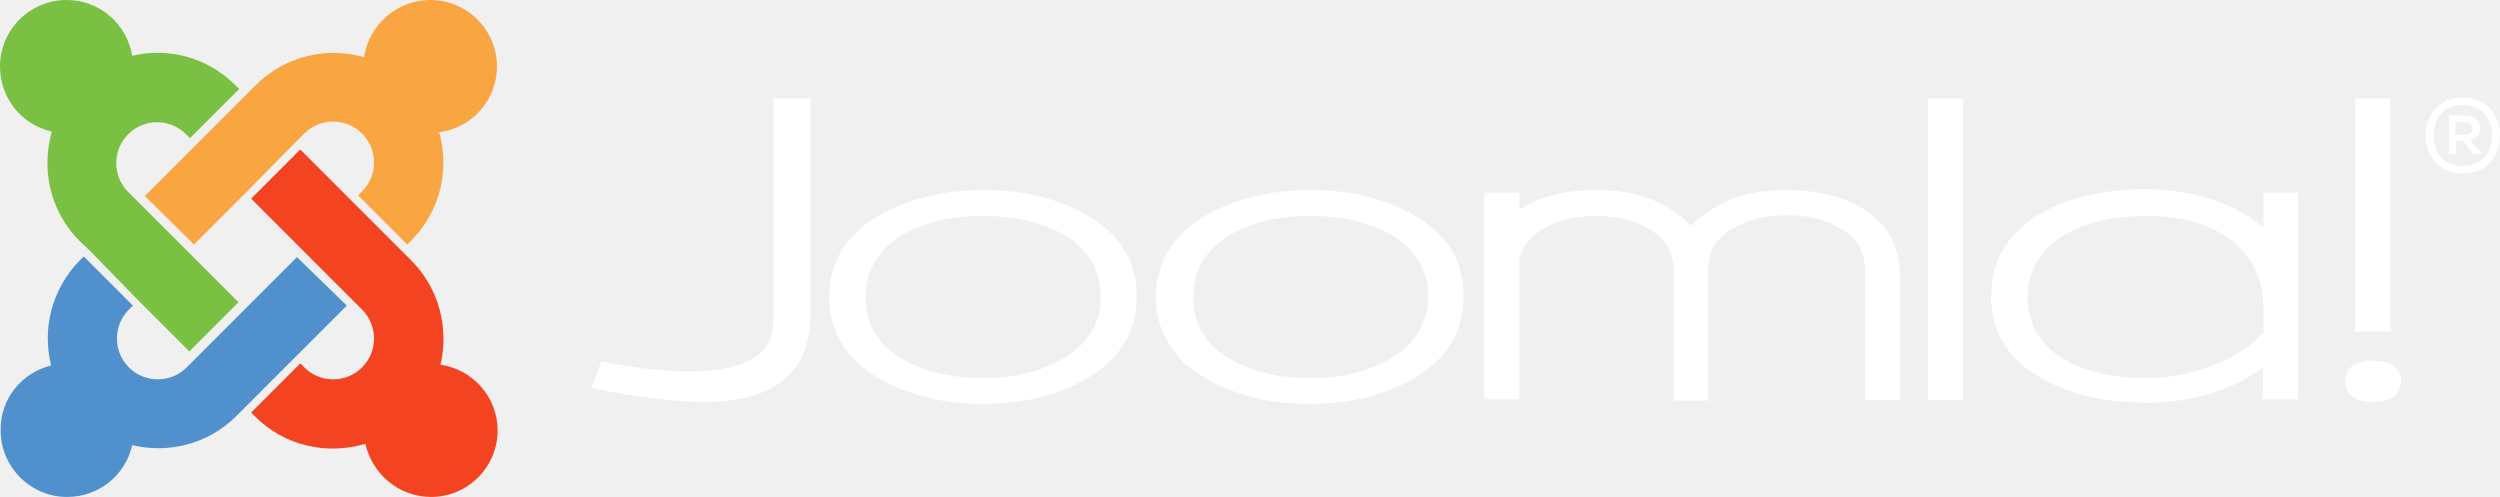
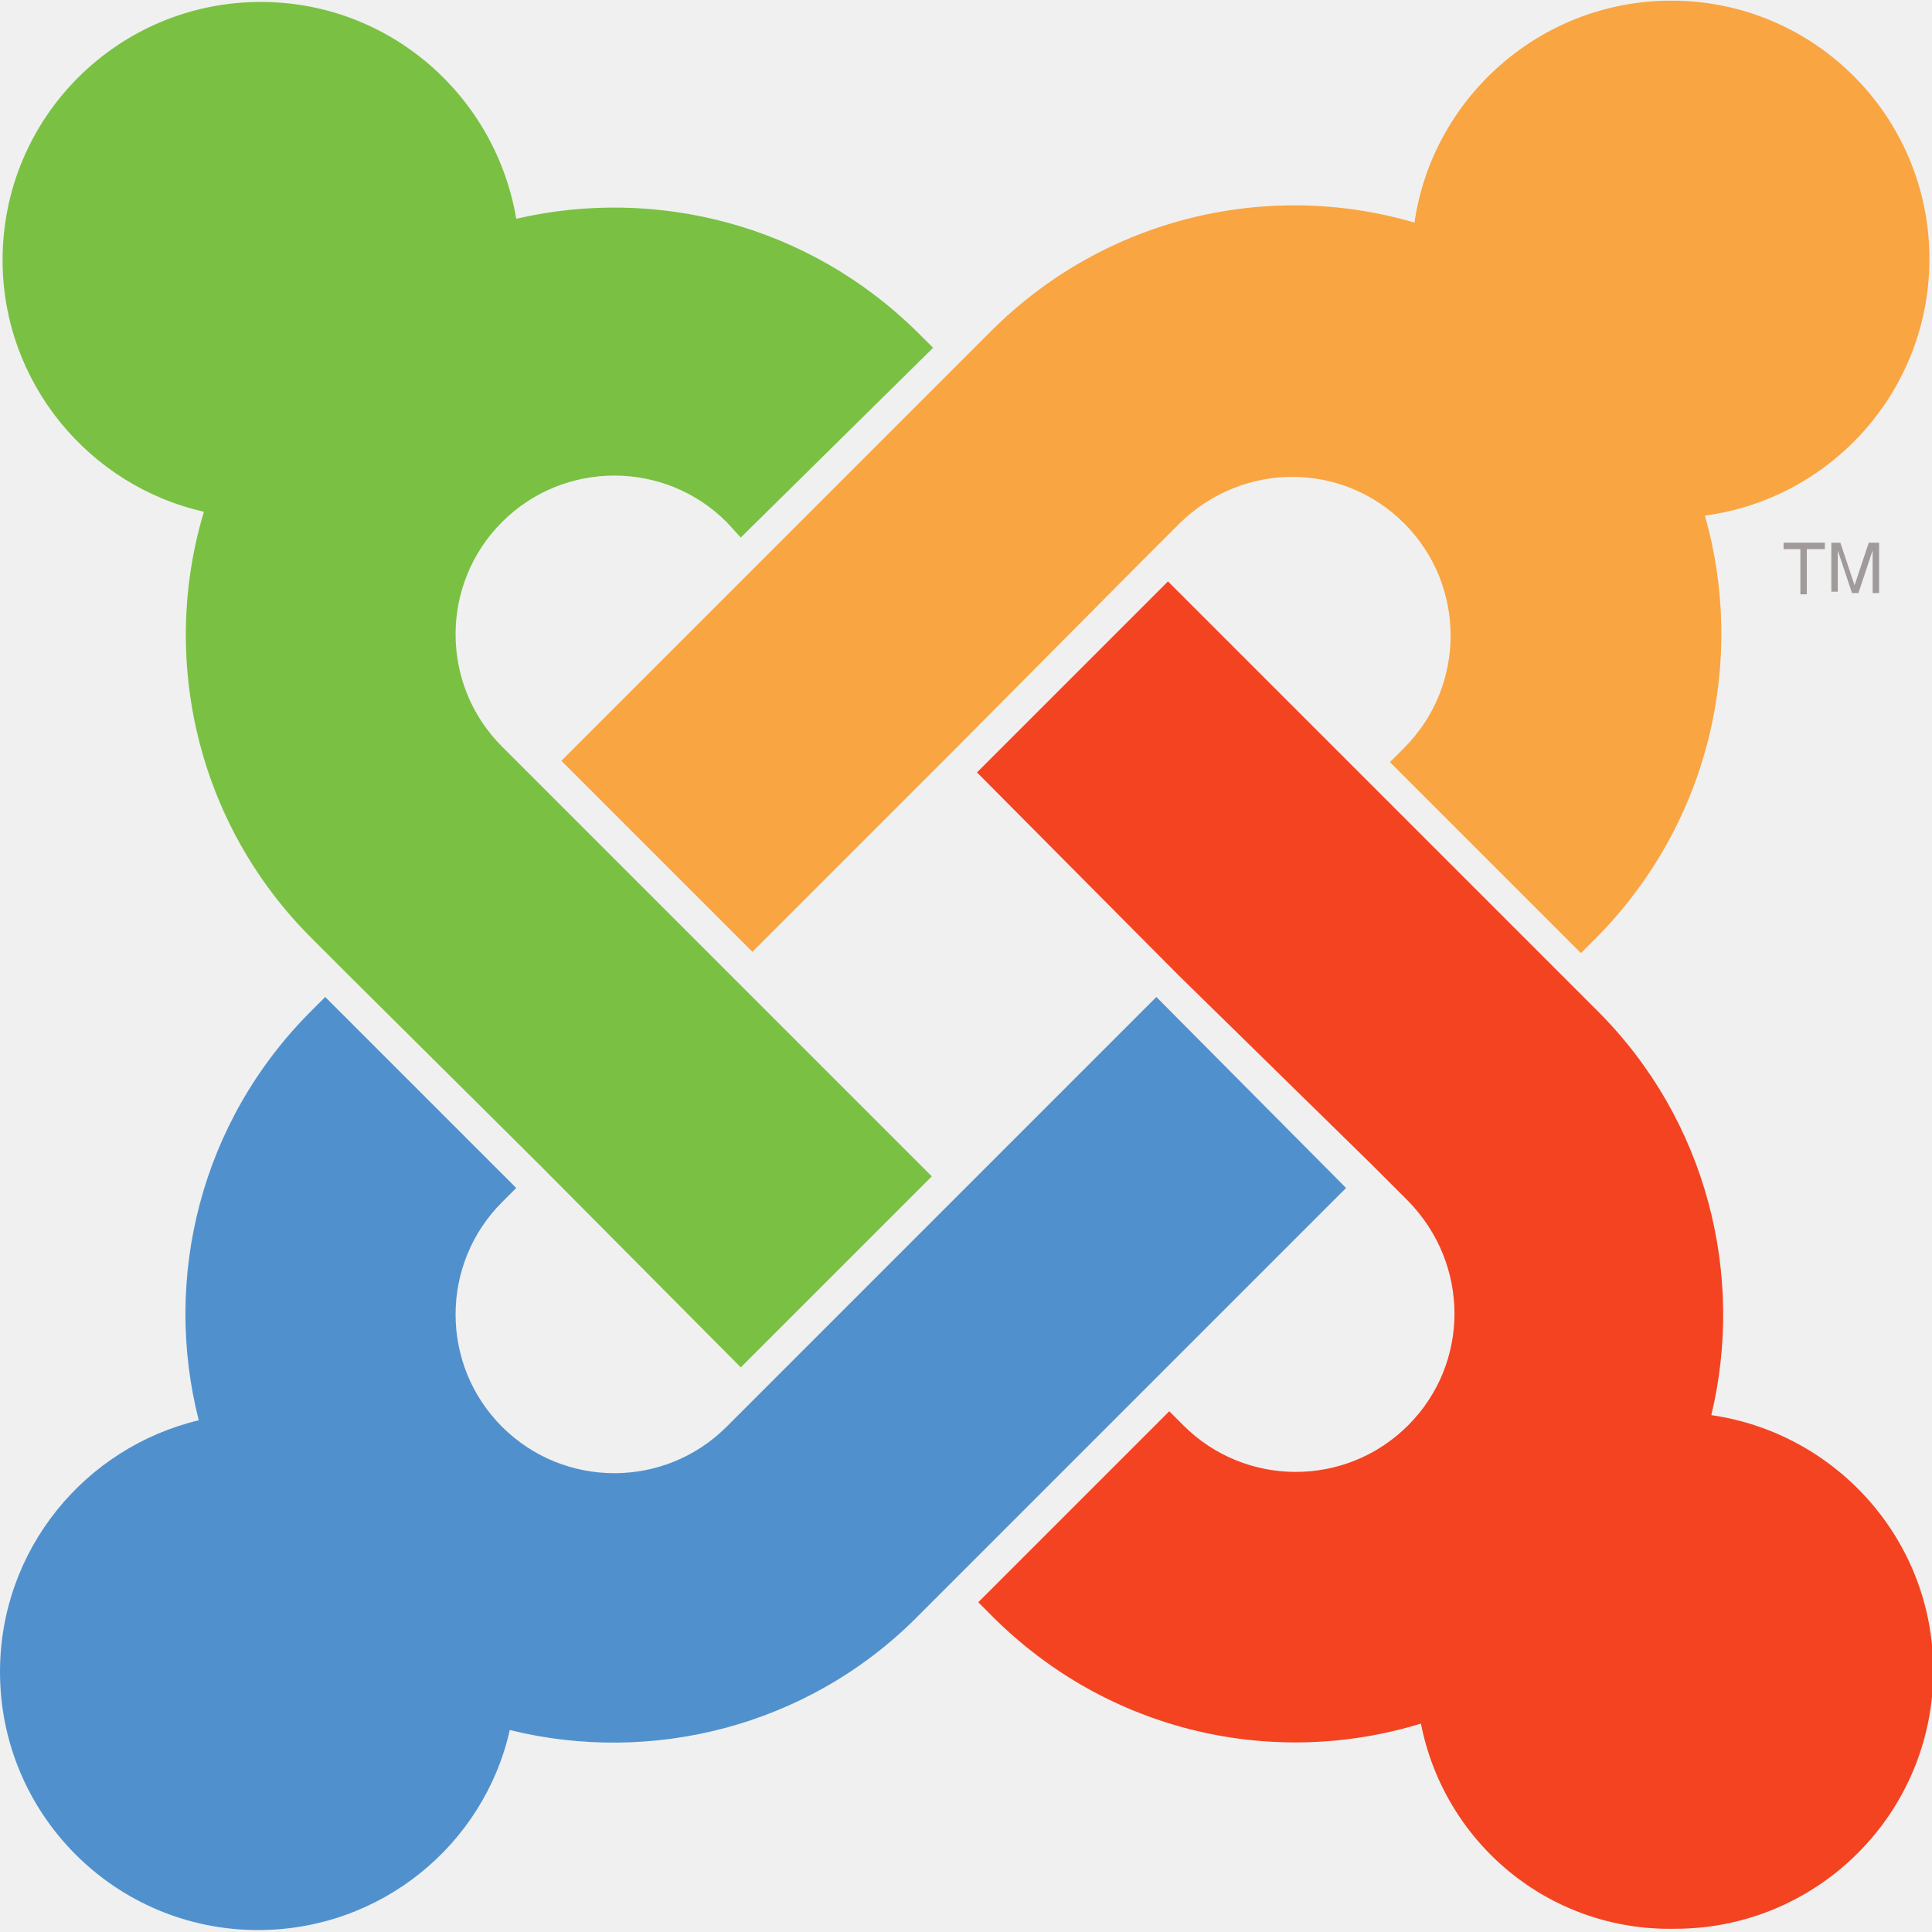
- <svg xmlns="http://www.w3.org/2000/svg" version="1.1" x="0px" y="0px" viewBox="0 0 376.3 74.8" enable-background="new 0 0 376.3 74.8" xml:space="preserve">
-   <g id="logo">
-     <path fill="#FFFFFF" d="M116.4,14.8v31.3c0,2.8,0.2,5.4-2.3,7.3c-2.3,1.9-6.2,2.5-10.4,2.5c-6.4,0-13.2-1.5-13.2-1.5l-1.5,4   c0,0,9.5,2,16.4,2.1c5.8,0.1,10.9-1.2,13.7-4.4c2.3-2.6,3-5.6,2.9-10.7V14.8H116.4" />
-     <path fill="#FFFFFF" d="M163.1,32.1c-4.2-2.3-9.3-3.5-15.1-3.5c-5.7,0-10.8,1.2-15.1,3.5h0c-5.4,2.9-8.1,7.2-8.1,12.6   c0,5.4,2.7,9.7,8.1,12.6c4.3,2.3,9.3,3.5,15.1,3.5c5.7,0,10.8-1.2,15-3.5c5.4-2.9,8.1-7.2,8.1-12.6C171.2,39.2,168.4,35,163.1,32.1    M159.8,54.1c-3.3,1.9-7.2,2.8-11.8,2.8c-4.7,0-8.7-0.9-11.9-2.7h0c-3.9-2.2-5.8-5.3-5.8-9.5c0-4.1,2-7.3,5.8-9.5   c3.2-1.8,7.2-2.7,11.9-2.7c4.6,0,8.6,0.9,11.9,2.7c3.8,2.2,5.8,5.4,5.8,9.5C165.7,48.7,163.7,51.9,159.8,54.1z" />
-     <path fill="#FFFFFF" d="M212.3,32.1c-4.2-2.3-9.3-3.5-15.1-3.5c-5.7,0-10.8,1.2-15.1,3.5h0c-5.4,2.9-8.1,7.2-8.1,12.6   c0,5.4,2.7,9.7,8.1,12.6c4.3,2.3,9.3,3.5,15.1,3.5c5.7,0,10.8-1.2,15-3.5c5.4-2.9,8.1-7.2,8.1-12.6C220.4,39.2,217.7,35,212.3,32.1    M209.1,54.1c-3.3,1.9-7.2,2.8-11.8,2.8c-4.7,0-8.7-0.9-11.9-2.7c-3.9-2.2-5.8-5.3-5.8-9.5c0-4.1,2-7.3,5.8-9.5   c3.2-1.8,7.2-2.7,11.9-2.7c4.6,0,8.6,0.9,11.9,2.7c3.8,2.2,5.8,5.4,5.8,9.5C214.9,48.7,212.9,51.9,209.1,54.1z" />
-     <path fill="#FFFFFF" d="M280.2,31.3c-3-1.8-6.9-2.7-11.5-2.7c-5.9,0-10.6,1.8-14.2,5.4c-3.4-3.6-8.2-5.4-14.1-5.4   c-4.8,0-8.7,1-11.7,2.9c0-0.7,0-2.5,0-2.5h-5.3v31.1h5.3V38.9c0.4-1.5,1.4-2.9,3-4.1c2.2-1.5,5-2.3,8.5-2.3c3.1,0,5.7,0.6,7.9,1.9   c2.6,1.5,3.8,3.5,3.8,6.3v19.6h5.2V40.6c0-2.8,1.2-4.8,3.8-6.3c2.2-1.2,4.9-1.9,8-1.9c3.1,0,5.8,0.6,8,1.9c2.6,1.5,3.8,3.5,3.8,6.3   v19.6h5.3V41.3C285.9,36.9,284,33.5,280.2,31.3" />
-     <polyline fill="#FFFFFF" points="290.2,14.8 290.2,60.2 295.5,60.2 295.5,14.8 290.2,14.8  " />
-     <polyline fill="#FFFFFF" points="354.5,14.8 354.5,49.9 359.8,49.9 359.8,14.8 354.5,14.8  " />
-     <path fill="#FFFFFF" d="M340.7,29c0,0,0,4.3,0,5.3c-4.5-3.8-10.5-5.8-17.9-5.8c-5.9,0-11,1.1-15.2,3.4c-5.2,2.9-7.9,7.1-7.9,12.7   c0,5.5,2.7,9.8,8.1,12.6c4.2,2.3,9.3,3.4,15.2,3.4c2.9,0,5.8-0.3,8.4-1c3.7-1,6.8-2.4,9.2-4.3c0,1.1,0,4.8,0,4.8h5.3V29H340.7    M305.2,44.7c0-4.1,2-7.3,5.8-9.5c3.2-1.8,7.3-2.7,12-2.7c5.8,0,10.3,1.4,13.5,4.2c2.8,2.5,4.2,5.7,4.2,9.6c0,0,0,3.4,0,3.7   c-2.2,2.5-5.5,4.4-9.7,5.7c-2.5,0.8-5.2,1.2-8,1.2c-4.8,0-8.8-0.9-12-2.6C307.1,52,305.2,48.9,305.2,44.7z" />
-     <path fill="#FFFFFF" d="M357.2,54.3c-3.7,0-4.2,1.9-4.2,3.1c0,1.2,0.6,3.1,4.2,3.1c3.7,0,4.2-2,4.2-3.1   C361.4,56.3,360.9,54.3,357.2,54.3z" />
-     <path fill="#FFFFFF" d="M376.3,20.4c0,3.1-2,5.7-5.6,5.7c-3.6,0-5.6-2.6-5.6-5.7c0-3.1,2-5.7,5.6-5.7   C374.3,14.7,376.3,17.3,376.3,20.4z M366.3,20.4c0,2.6,1.6,4.6,4.4,4.6c2.8,0,4.4-2,4.4-4.6c0-2.6-1.6-4.6-4.4-4.6   C367.9,15.8,366.3,17.8,366.3,20.4L366.3,20.4z M371.8,21.1c2.2-0.4,2-3.7-0.5-3.7h-2.7v5.8h1.1v-2h1l1.6,2h1.2V23L371.8,21.1   L371.8,21.1z M371.2,18.4c1.3,0,1.3,1.9,0,1.9h-1.6v-1.9H371.2z" />
-   </g>
-   <g id="brandmark">
-     <path id="j-green" fill="#7AC143" d="M13.5,37.7L12,36.3c-4.5-4.5-5.8-10.8-4.2-16.5c-4.5-1-7.8-5-7.8-9.8c0-5.5,4.5-10,10-10   c5,0,9.1,3.6,9.9,8.4c5.4-1.3,11.3,0.2,15.5,4.4l0.6,0.6l-7.4,7.4l-0.6-0.6c-2.4-2.4-6.3-2.4-8.7,0c-2.4,2.4-2.4,6.3,0,8.7l1.4,1.4   l7.4,7.4l7.8,7.8l-7.4,7.4l-7.8-7.8L13.5,37.7L13.5,37.7z" />
-     <path id="j-orange" fill="#F9A541" d="M21.8,29.5l7.8-7.8l7.4-7.4l1.4-1.4C42.9,8.4,49.2,7,54.8,8.6C55.5,3.8,59.7,0,64.8,0   c5.5,0,10,4.5,10,10c0,5.1-3.8,9.3-8.7,9.9c1.6,5.6,0.2,11.9-4.2,16.3l-0.6,0.6l-7.4-7.4l0.6-0.6c2.4-2.4,2.4-6.3,0-8.7   c-2.4-2.4-6.3-2.4-8.7,0l-1.4,1.4L37,29l-7.8,7.8L21.8,29.5L21.8,29.5z" />
-     <path id="j-red" fill="#F44321" d="M55,66.8c-5.7,1.7-12.1,0.4-16.6-4.1l-0.6-0.6l7.4-7.4l0.6,0.6c2.4,2.4,6.3,2.4,8.7,0   c2.4-2.4,2.4-6.3,0-8.7L53,45.1l-7.4-7.4l-7.8-7.8l7.4-7.4l7.8,7.8l7.4,7.4l1.5,1.5c4.2,4.2,5.7,10.2,4.4,15.7   c4.9,0.7,8.6,4.9,8.6,9.9c0,5.5-4.5,10-10,10C60,74.8,56,71.3,55,66.8L55,66.8z" />
-     <path id="j-blue" fill="#5091CD" d="M52.2,46l-7.8,7.8L37,61.2l-1.4,1.4c-4.3,4.3-10.3,5.7-15.7,4.4c-1,4.5-5,7.8-9.8,7.8   c-5.5,0-10-4.5-10-10C0,60,3.3,56.1,7.7,55C6.3,49.5,7.8,43.5,12,39.2l0.6-0.6L20,46l-0.6,0.6c-2.4,2.4-2.4,6.3,0,8.7   c2.4,2.4,6.3,2.4,8.7,0l1.4-1.4l7.4-7.4l7.8-7.8L52.2,46L52.2,46z" />
+ <svg xmlns="http://www.w3.org/2000/svg" viewBox="0 0 149.7 149.6" width="30px" height="30px">
+   <style>.st0{fill:#a09b9a}</style>
+   <path class="st0" d="M141.4 42v.5H140V46h-.5v-3.5h-1.3V42h3.2z" />
+   <path class="st0" d="M141.8 42h.8l1.1 3.3 1.1-3.3h.8v3.9h-.5v-2.3-.4-.6l-1.1 3.3h-.5l-1.1-3.3V45.8h-.5V42z" />
+   <g>
+     <path d="M27 75.5l-2.9-2.9c-8.9-8.9-11.7-21.7-8.3-33C6.9 37.6.2 29.6.2 20.1c0-11.1 9-20 20-20 10 0 18.2 7.3 19.8 16.8 10.8-2.5 22.6.4 31.1 8.8l1.2 1.2-14.9 14.7-1.1-1.2c-4.8-4.8-12.6-4.8-17.4 0-4.8 4.8-4.8 12.6 0 17.4l2.9 2.9 14.8 14.8 15.6 15.6-14.8 14.8-15.6-15.7L27 75.5z" fill="#7ac143" />
+     <path d="M43.5 58.9l15.6-15.6 14.8-14.8 2.9-2.9c8.9-8.9 21.6-11.7 32.8-8.4C111 7.5 119.4 0 129.5 0c11.1 0 20 9 20 20 0 10.2-7.6 18.6-17.4 19.9 3.2 11.2.4 23.8-8.4 32.7l-1.2 1.2L107.7 59l1.1-1.1c4.8-4.8 4.8-12.6 0-17.4-4.8-4.8-12.5-4.8-17.4 0l-2.9 2.9-14.6 14.7-15.6 15.6-14.8-14.8z" fill="#f9a541" />
+     <path d="M110.1 133.5c-11.4 3.5-24.2.7-33.2-8.3l-1.1-1.1 14.8-14.8 1.1 1.1c4.8 4.8 12.6 4.8 17.4 0 4.8-4.8 4.8-12.5 0-17.4l-2.9-2.9-14.9-14.6-15.6-15.7L90.5 45l15.6 15.6 14.8 14.8 2.9 2.9c8.5 8.5 11.4 20.5 8.8 31.3 9.7 1.4 17.2 9.7 17.2 19.8 0 11.1-9 20-20 20-9.8.2-17.9-6.7-19.7-15.9z" fill="#f44321" />
+     <path d="M104.3 92l-15.6 15.6-14.8 14.8-2.9 2.9c-8.5 8.5-20.6 11.4-31.5 8.7-2 8.9-10 15.5-19.5 15.5-11.1 0-20-9-20-20 0-9.5 6.6-17.4 15.4-19.5-2.8-11 .1-23.1 8.7-31.7l1.1-1.1L40 92l-1.1 1.1c-4.8 4.8-4.8 12.6 0 17.4 4.8 4.8 12.6 4.8 17.4 0l2.9-2.9L74 92.8l15.6-15.6L104.3 92z" fill="#5091cd" />
  </g>
</svg>
